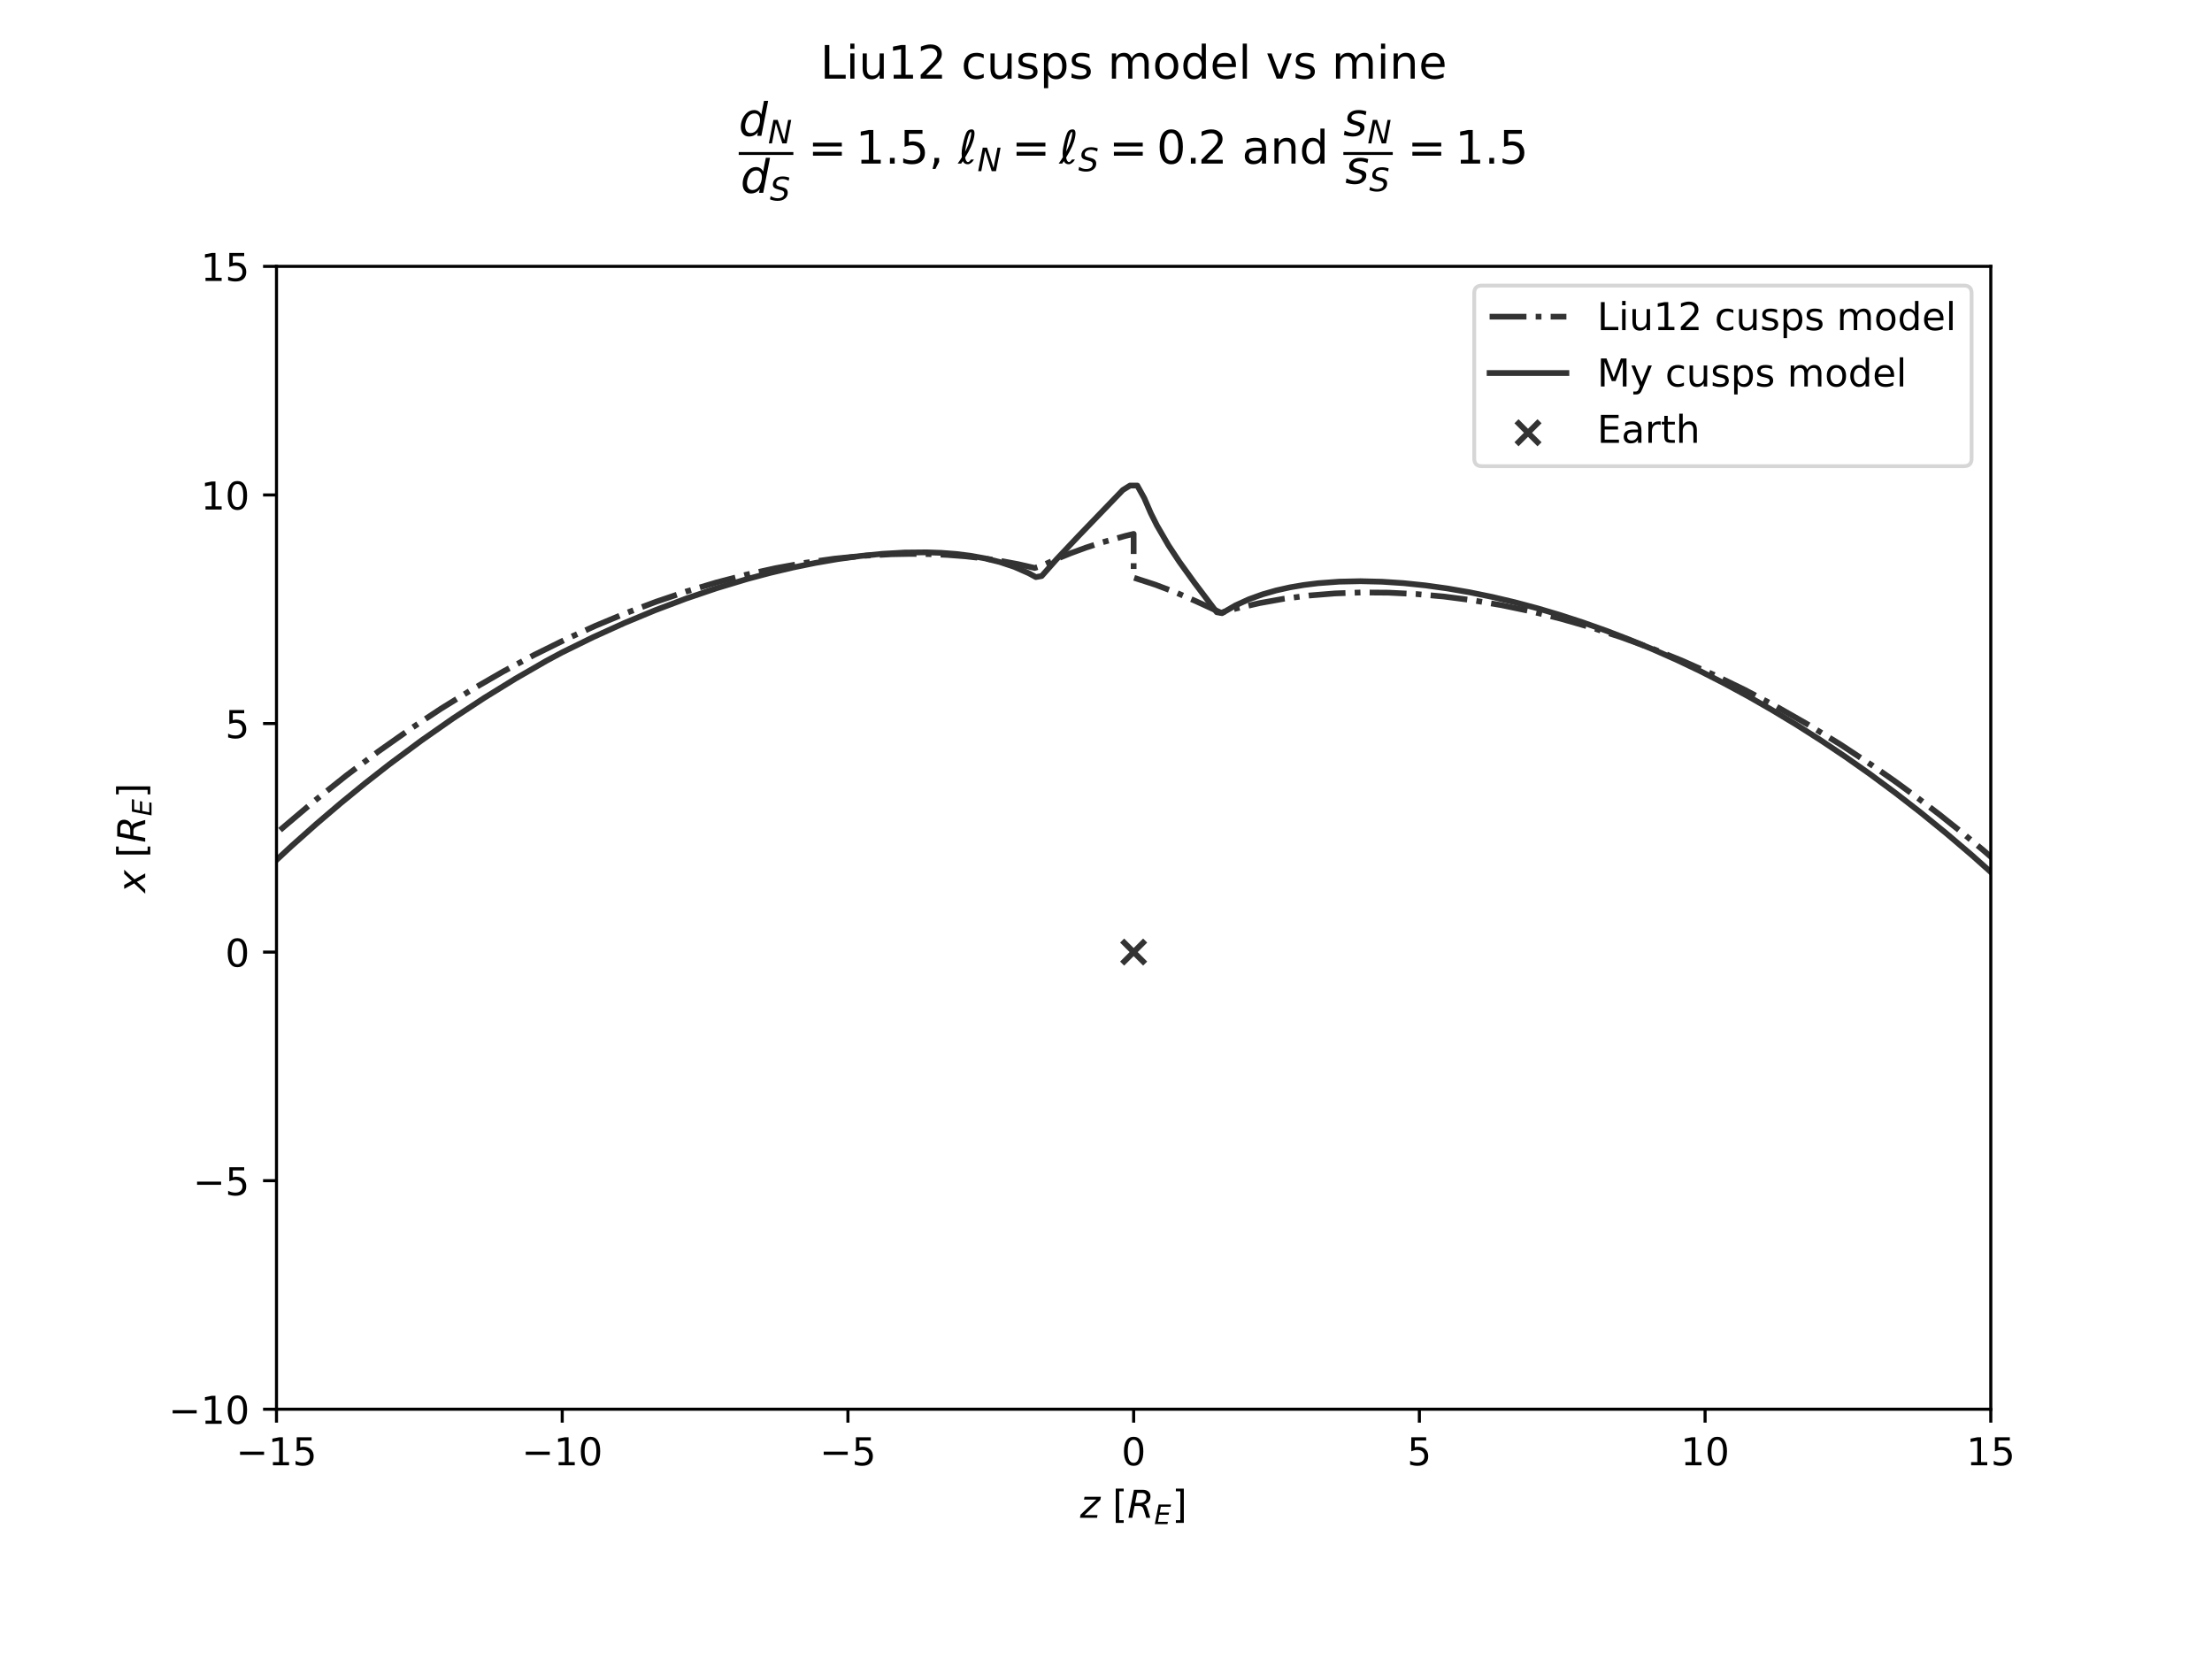
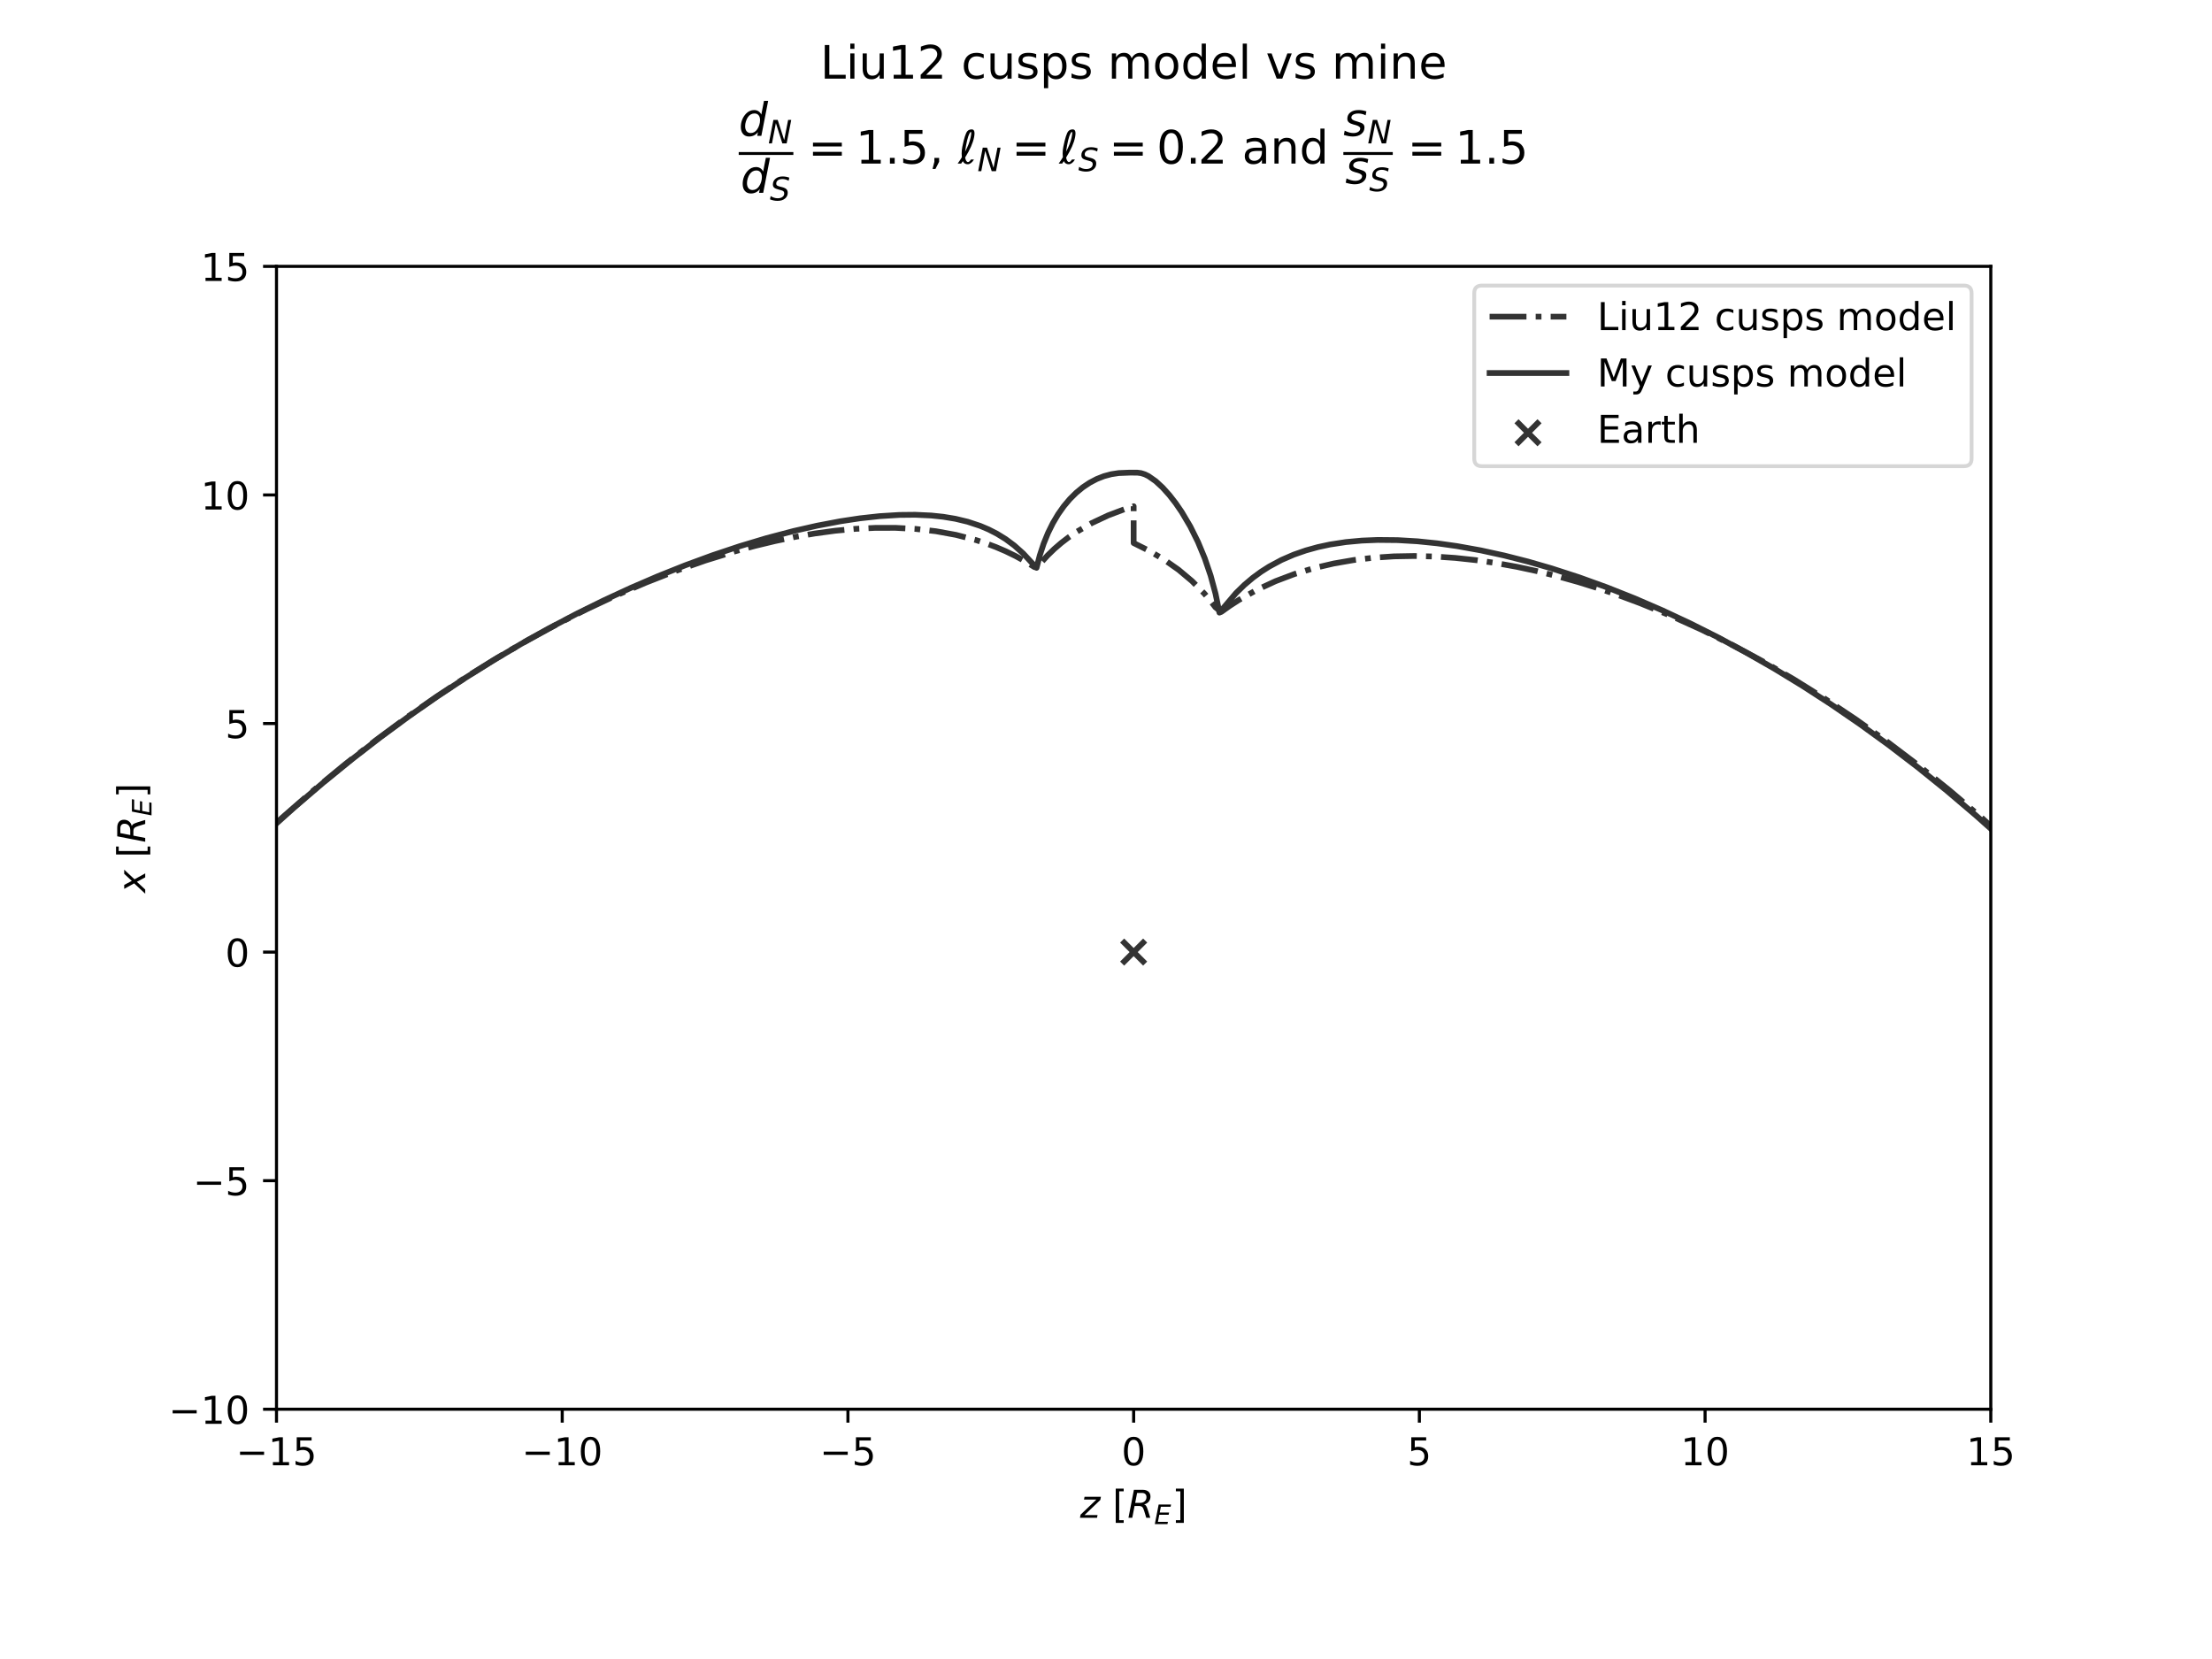
<svg xmlns="http://www.w3.org/2000/svg" xmlns:xlink="http://www.w3.org/1999/xlink" width="576pt" height="432pt" viewBox="0 0 576 432" version="1.1">
  <defs>
    <style type="text/css">*{stroke-linejoin: round; stroke-linecap: butt}</style>
  </defs>
  <g id="figure_1">
    <g id="patch_1">
      <path d="M 0 432  L 576 432  L 576 0  L 0 0  z " style="fill: #ffffff" />
    </g>
    <g id="axes_1">
      <g id="patch_2">
        <path d="M 72 366.96  L 518.4 366.96  L 518.4 69.36  L 72 69.36  z " style="fill: #ffffff" />
      </g>
      <g id="PathCollection_1">
        <defs>
-           <path id="m4d9cb3ae78" d="M -3 3  L 3 -3  M -3 -3  L 3 3  " style="stroke: #333333; stroke-width: 1.5" />
+           <path id="mcd18bd8345" d="M -3 3  L 3 -3  M -3 -3  L 3 3  " style="stroke: #333333; stroke-width: 1.5" />
        </defs>
-         <g clip-path="url(#p53c54ac45d)">
-           <use xlink:href="#m4d9cb3ae78" x="295.2" y="247.92" style="fill: #333333; stroke: #333333; stroke-width: 1.5" />
+         <g clip-path="url(#p408ed1ec26)">
+           <use xlink:href="#mcd18bd8345" x="295.2" y="247.92" style="fill: #333333; stroke: #333333; stroke-width: 1.5" />
        </g>
      </g>
      <g id="matplotlib.axis_1">
        <g id="xtick_1">
          <g id="line2d_1">
            <defs>
-               <path id="m71260685e1" d="M 0 0  L 0 3.5  " style="stroke: #000000; stroke-width: 0.8" />
-             </defs>
-             <g>
-               <use xlink:href="#m71260685e1" x="72" y="366.96" style="stroke: #000000; stroke-width: 0.8" />
+               <path id="m83e487de21" d="M 0 0  L 0 3.5  " style="stroke: #000000; stroke-width: 0.8" />
+             </defs>
+             <g>
+               <use xlink:href="#m83e487de21" x="72" y="366.96" style="stroke: #000000; stroke-width: 0.8" />
            </g>
          </g>
          <g id="text_1">
            <g transform="translate(61.44766 381.5584) scale(0.1 -0.1)">
              <defs>
                <path id="DejaVuSans-2212" d="M 678 2272  L 4684 2272  L 4684 1741  L 678 1741  L 678 2272  z " transform="scale(0.015625)" />
                <path id="DejaVuSans-31" d="M 794 531  L 1825 531  L 1825 4091  L 703 3866  L 703 4441  L 1819 4666  L 2450 4666  L 2450 531  L 3481 531  L 3481 0  L 794 0  L 794 531  z " transform="scale(0.015625)" />
                <path id="DejaVuSans-35" d="M 691 4666  L 3169 4666  L 3169 4134  L 1269 4134  L 1269 2991  Q 1406 3038 1543 3061  Q 1681 3084 1819 3084  Q 2600 3084 3056 2656  Q 3513 2228 3513 1497  Q 3513 744 3044 326  Q 2575 -91 1722 -91  Q 1428 -91 1123 -41  Q 819 9 494 109  L 494 744  Q 775 591 1075 516  Q 1375 441 1709 441  Q 2250 441 2565 725  Q 2881 1009 2881 1497  Q 2881 1984 2565 2268  Q 2250 2553 1709 2553  Q 1456 2553 1204 2497  Q 953 2441 691 2322  L 691 4666  z " transform="scale(0.015625)" />
              </defs>
              <use xlink:href="#DejaVuSans-2212" />
              <use xlink:href="#DejaVuSans-31" transform="translate(83.78906 0)" />
              <use xlink:href="#DejaVuSans-35" transform="translate(147.4121 0)" />
            </g>
          </g>
        </g>
        <g id="xtick_2">
          <g id="line2d_2">
            <g>
-               <use xlink:href="#m71260685e1" x="146.4" y="366.96" style="stroke: #000000; stroke-width: 0.8" />
+               <use xlink:href="#m83e487de21" x="146.4" y="366.96" style="stroke: #000000; stroke-width: 0.8" />
            </g>
          </g>
          <g id="text_2">
            <g transform="translate(135.8477 381.5584) scale(0.1 -0.1)">
              <defs>
                <path id="DejaVuSans-30" d="M 2034 4250  Q 1547 4250 1301 3770  Q 1056 3291 1056 2328  Q 1056 1369 1301 889  Q 1547 409 2034 409  Q 2525 409 2770 889  Q 3016 1369 3016 2328  Q 3016 3291 2770 3770  Q 2525 4250 2034 4250  z M 2034 4750  Q 2819 4750 3233 4129  Q 3647 3509 3647 2328  Q 3647 1150 3233 529  Q 2819 -91 2034 -91  Q 1250 -91 836 529  Q 422 1150 422 2328  Q 422 3509 836 4129  Q 1250 4750 2034 4750  z " transform="scale(0.015625)" />
              </defs>
              <use xlink:href="#DejaVuSans-2212" />
              <use xlink:href="#DejaVuSans-31" transform="translate(83.78906 0)" />
              <use xlink:href="#DejaVuSans-30" transform="translate(147.4121 0)" />
            </g>
          </g>
        </g>
        <g id="xtick_3">
          <g id="line2d_3">
            <g>
-               <use xlink:href="#m71260685e1" x="220.8" y="366.96" style="stroke: #000000; stroke-width: 0.8" />
+               <use xlink:href="#m83e487de21" x="220.8" y="366.96" style="stroke: #000000; stroke-width: 0.8" />
            </g>
          </g>
          <g id="text_3">
            <g transform="translate(213.4289 381.5584) scale(0.1 -0.1)">
              <use xlink:href="#DejaVuSans-2212" />
              <use xlink:href="#DejaVuSans-35" transform="translate(83.78906 0)" />
            </g>
          </g>
        </g>
        <g id="xtick_4">
          <g id="line2d_4">
            <g>
-               <use xlink:href="#m71260685e1" x="295.2" y="366.96" style="stroke: #000000; stroke-width: 0.8" />
+               <use xlink:href="#m83e487de21" x="295.2" y="366.96" style="stroke: #000000; stroke-width: 0.8" />
            </g>
          </g>
          <g id="text_4">
            <g transform="translate(292.0188 381.5584) scale(0.1 -0.1)">
              <use xlink:href="#DejaVuSans-30" />
            </g>
          </g>
        </g>
        <g id="xtick_5">
          <g id="line2d_5">
            <g>
-               <use xlink:href="#m71260685e1" x="369.6" y="366.96" style="stroke: #000000; stroke-width: 0.8" />
+               <use xlink:href="#m83e487de21" x="369.6" y="366.96" style="stroke: #000000; stroke-width: 0.8" />
            </g>
          </g>
          <g id="text_5">
            <g transform="translate(366.4187 381.5584) scale(0.1 -0.1)">
              <use xlink:href="#DejaVuSans-35" />
            </g>
          </g>
        </g>
        <g id="xtick_6">
          <g id="line2d_6">
            <g>
-               <use xlink:href="#m71260685e1" x="444" y="366.96" style="stroke: #000000; stroke-width: 0.8" />
+               <use xlink:href="#m83e487de21" x="444" y="366.96" style="stroke: #000000; stroke-width: 0.8" />
            </g>
          </g>
          <g id="text_6">
            <g transform="translate(437.6375 381.5584) scale(0.1 -0.1)">
              <use xlink:href="#DejaVuSans-31" />
              <use xlink:href="#DejaVuSans-30" transform="translate(63.62305 0)" />
            </g>
          </g>
        </g>
        <g id="xtick_7">
          <g id="line2d_7">
            <g>
-               <use xlink:href="#m71260685e1" x="518.4" y="366.96" style="stroke: #000000; stroke-width: 0.8" />
+               <use xlink:href="#m83e487de21" x="518.4" y="366.96" style="stroke: #000000; stroke-width: 0.8" />
            </g>
          </g>
          <g id="text_7">
            <g transform="translate(512.0375 381.5584) scale(0.1 -0.1)">
              <use xlink:href="#DejaVuSans-31" />
              <use xlink:href="#DejaVuSans-35" transform="translate(63.62305 0)" />
            </g>
          </g>
        </g>
        <g id="text_8">
          <g transform="translate(281.25 395.2366) scale(0.1 -0.1)">
            <defs>
              <path id="DejaVuSans-Oblique-7a" d="M 744 3500  L 3475 3500  L 3372 2975  L 738 459  L 2913 459  L 2822 0  L -19 0  L 84 525  L 2719 3041  L 653 3041  L 744 3500  z " transform="scale(0.015625)" />
              <path id="DejaVuSans-20" transform="scale(0.015625)" />
              <path id="DejaVuSans-5b" d="M 550 4863  L 1875 4863  L 1875 4416  L 1125 4416  L 1125 -397  L 1875 -397  L 1875 -844  L 550 -844  L 550 4863  z " transform="scale(0.015625)" />
              <path id="DejaVuSans-Oblique-52" d="M 1613 4147  L 1294 2491  L 2106 2491  Q 2584 2491 2879 2755  Q 3175 3019 3175 3444  Q 3175 3784 2976 3965  Q 2778 4147 2406 4147  L 1613 4147  z M 2772 2241  Q 2972 2194 3105 2009  Q 3238 1825 3413 1275  L 3809 0  L 3144 0  L 2778 1197  Q 2638 1659 2453 1815  Q 2269 1972 1888 1972  L 1191 1972  L 806 0  L 172 0  L 1081 4666  L 2503 4666  Q 3150 4666 3495 4373  Q 3841 4081 3841 3531  Q 3841 3044 3547 2687  Q 3253 2331 2772 2241  z " transform="scale(0.015625)" />
              <path id="DejaVuSans-Oblique-45" d="M 1081 4666  L 4031 4666  L 3928 4134  L 1606 4134  L 1338 2753  L 3566 2753  L 3463 2222  L 1234 2222  L 909 531  L 3284 531  L 3181 0  L 172 0  L 1081 4666  z " transform="scale(0.015625)" />
              <path id="DejaVuSans-5d" d="M 1947 4863  L 1947 -844  L 622 -844  L 622 -397  L 1369 -397  L 1369 4416  L 622 4416  L 622 4863  L 1947 4863  z " transform="scale(0.015625)" />
            </defs>
            <use xlink:href="#DejaVuSans-Oblique-7a" transform="translate(0 0.015625)" />
            <use xlink:href="#DejaVuSans-20" transform="translate(52.49023 0.015625)" />
            <use xlink:href="#DejaVuSans-5b" transform="translate(84.27734 0.015625)" />
            <use xlink:href="#DejaVuSans-Oblique-52" transform="translate(123.291 0.015625)" />
            <use xlink:href="#DejaVuSans-Oblique-45" transform="translate(192.7734 -16.39062) scale(0.7)" />
            <use xlink:href="#DejaVuSans-5d" transform="translate(239.7363 0.015625)" />
          </g>
        </g>
      </g>
      <g id="matplotlib.axis_2">
        <g id="ytick_1">
          <g id="line2d_8">
            <defs>
-               <path id="m7af3e5f56b" d="M 0 0  L -3.5 0  " style="stroke: #000000; stroke-width: 0.8" />
-             </defs>
-             <g>
-               <use xlink:href="#m7af3e5f56b" x="72" y="366.96" style="stroke: #000000; stroke-width: 0.8" />
+               <path id="m11d82dad75" d="M 0 0  L -3.5 0  " style="stroke: #000000; stroke-width: 0.8" />
+             </defs>
+             <g>
+               <use xlink:href="#m11d82dad75" x="72" y="366.96" style="stroke: #000000; stroke-width: 0.8" />
            </g>
          </g>
          <g id="text_9">
            <g transform="translate(43.89531 370.7592) scale(0.1 -0.1)">
              <use xlink:href="#DejaVuSans-2212" />
              <use xlink:href="#DejaVuSans-31" transform="translate(83.78906 0)" />
              <use xlink:href="#DejaVuSans-30" transform="translate(147.4121 0)" />
            </g>
          </g>
        </g>
        <g id="ytick_2">
          <g id="line2d_9">
            <g>
-               <use xlink:href="#m7af3e5f56b" x="72" y="307.44" style="stroke: #000000; stroke-width: 0.8" />
+               <use xlink:href="#m11d82dad75" x="72" y="307.44" style="stroke: #000000; stroke-width: 0.8" />
            </g>
          </g>
          <g id="text_10">
            <g transform="translate(50.25781 311.2392) scale(0.1 -0.1)">
              <use xlink:href="#DejaVuSans-2212" />
              <use xlink:href="#DejaVuSans-35" transform="translate(83.78906 0)" />
            </g>
          </g>
        </g>
        <g id="ytick_3">
          <g id="line2d_10">
            <g>
-               <use xlink:href="#m7af3e5f56b" x="72" y="247.92" style="stroke: #000000; stroke-width: 0.8" />
+               <use xlink:href="#m11d82dad75" x="72" y="247.92" style="stroke: #000000; stroke-width: 0.8" />
            </g>
          </g>
          <g id="text_11">
            <g transform="translate(58.6375 251.7192) scale(0.1 -0.1)">
              <use xlink:href="#DejaVuSans-30" />
            </g>
          </g>
        </g>
        <g id="ytick_4">
          <g id="line2d_11">
            <g>
-               <use xlink:href="#m7af3e5f56b" x="72" y="188.4" style="stroke: #000000; stroke-width: 0.8" />
+               <use xlink:href="#m11d82dad75" x="72" y="188.4" style="stroke: #000000; stroke-width: 0.8" />
            </g>
          </g>
          <g id="text_12">
            <g transform="translate(58.6375 192.1992) scale(0.1 -0.1)">
              <use xlink:href="#DejaVuSans-35" />
            </g>
          </g>
        </g>
        <g id="ytick_5">
          <g id="line2d_12">
            <g>
-               <use xlink:href="#m7af3e5f56b" x="72" y="128.88" style="stroke: #000000; stroke-width: 0.8" />
+               <use xlink:href="#m11d82dad75" x="72" y="128.88" style="stroke: #000000; stroke-width: 0.8" />
            </g>
          </g>
          <g id="text_13">
            <g transform="translate(52.275 132.6792) scale(0.1 -0.1)">
              <use xlink:href="#DejaVuSans-31" />
              <use xlink:href="#DejaVuSans-30" transform="translate(63.62305 0)" />
            </g>
          </g>
        </g>
        <g id="ytick_6">
          <g id="line2d_13">
            <g>
-               <use xlink:href="#m7af3e5f56b" x="72" y="69.36" style="stroke: #000000; stroke-width: 0.8" />
+               <use xlink:href="#m11d82dad75" x="72" y="69.36" style="stroke: #000000; stroke-width: 0.8" />
            </g>
          </g>
          <g id="text_14">
            <g transform="translate(52.275 73.15922) scale(0.1 -0.1)">
              <use xlink:href="#DejaVuSans-31" />
              <use xlink:href="#DejaVuSans-35" transform="translate(63.62305 0)" />
            </g>
          </g>
        </g>
        <g id="text_15">
          <g transform="translate(37.81562 232.46) rotate(-90) scale(0.1 -0.1)">
            <defs>
              <path id="DejaVuSans-Oblique-78" d="M 3841 3500  L 2234 1784  L 3219 0  L 2559 0  L 1819 1388  L 531 0  L -166 0  L 1556 1844  L 641 3500  L 1300 3500  L 1972 2234  L 3144 3500  L 3841 3500  z " transform="scale(0.015625)" />
            </defs>
            <use xlink:href="#DejaVuSans-Oblique-78" transform="translate(0 0.015625)" />
            <use xlink:href="#DejaVuSans-20" transform="translate(59.17969 0.015625)" />
            <use xlink:href="#DejaVuSans-5b" transform="translate(90.9668 0.015625)" />
            <use xlink:href="#DejaVuSans-Oblique-52" transform="translate(129.9805 0.015625)" />
            <use xlink:href="#DejaVuSans-Oblique-45" transform="translate(199.4629 -16.39062) scale(0.7)" />
            <use xlink:href="#DejaVuSans-5d" transform="translate(246.4258 0.015625)" />
          </g>
        </g>
      </g>
      <g id="line2d_14">
-         <path d="M -1 299.012  L 2.453 294.245  L 8.713 285.854  L 14.896 277.868  L 21.006 270.264  L 27.049 263.015  L 33.029 256.103  L 38.951 249.506  L 44.819 243.207  L 50.637 237.191  L 56.409 231.443  L 64.986 223.294  L 73.476 215.677  L 81.887 208.557  L 90.228 201.904  L 98.506 195.691  L 106.727 189.896  L 114.896 184.497  L 123.017 179.479  L 131.095 174.826  L 139.132 170.525  L 147.13 166.567  L 155.091 162.943  L 163.014 159.646  L 170.898 156.672  L 178.743 154.016  L 186.545 151.677  L 194.299 149.653  L 202.001 147.945  L 209.644 146.554  L 217.22 145.484  L 224.717 144.737  L 232.125 144.319  L 237.008 144.226  L 241.839 144.282  L 246.615 144.491  L 251.329 144.855  L 255.976 145.374  L 260.549 146.053  L 265.04 146.893  L 269.441 147.896  L 271.329 147.295  L 275.046 145.597  L 278.878 144.028  L 282.817 142.587  L 286.855 141.274  L 293.083 139.542  L 295.2 139.027  L 295.2 150.421  L 300.812 152.242  L 306.209 154.28  L 311.375 156.531  L 317.956 159.555  L 321.909 158.453  L 328.03 157.037  L 334.365 155.909  L 340.898 155.07  L 347.612 154.526  L 354.493 154.277  L 361.527 154.328  L 368.701 154.68  L 376.004 155.337  L 383.426 156.302  L 390.957 157.579  L 398.588 159.171  L 406.313 161.083  L 414.124 163.32  L 422.017 165.888  L 429.987 168.794  L 438.03 172.047  L 446.143 175.654  L 454.325 179.628  L 462.575 183.98  L 470.892 188.724  L 479.278 193.876  L 487.734 199.455  L 493.412 203.422  L 499.124 207.594  L 504.871 211.98  L 510.654 216.588  L 516.476 221.428  L 522.337 226.508  L 528.242 231.84  L 534.191 237.436  L 540.187 243.309  L 546.235 249.474  L 552.336 255.945  L 558.495 262.742  L 564.716 269.882  L 571.003 277.388  L 577 284.829  L 577 284.829  " clip-path="url(#p53c54ac45d)" style="fill: none; stroke-dasharray: 9.6,2.4,1.5,2.4; stroke-dashoffset: 0; stroke: #333333; stroke-width: 1.5" />
+         <path d="M -1 297.512  L 4.288 290.187  L 10.418 281.979  L 16.469 274.16  L 22.446 266.706  L 28.353 259.592  L 34.194 252.8  L 39.975 246.308  L 48.541 237.099  L 56.991 228.478  L 65.337 220.399  L 73.588 212.822  L 81.754 205.711  L 89.843 199.035  L 97.864 192.767  L 105.825 186.883  L 113.732 181.362  L 121.594 176.185  L 129.416 171.338  L 137.206 166.809  L 144.971 162.586  L 152.717 158.664  L 160.452 155.039  L 168.182 151.71  L 175.914 148.68  L 183.656 145.959  L 191.414 143.559  L 196.597 142.147  L 201.791 140.896  L 206.998 139.813  L 212.217 138.912  L 217.449 138.207  L 222.693 137.715  L 227.946 137.455  L 233.206 137.451  L 238.467 137.733  L 243.721 138.331  L 248.959 139.286  L 254.166 140.641  L 256.752 141.485  L 259.323 142.449  L 261.876 143.542  L 264.407 144.771  L 266.911 146.146  L 269.385 147.676  L 271.131 146.458  L 272.784 144.638  L 274.524 142.949  L 276.343 141.382  L 278.234 139.933  L 280.189 138.593  L 284.267 136.219  L 288.531 134.217  L 292.946 132.547  L 295.2 131.827  L 295.2 141.404  L 299.283 143.446  L 303.193 145.764  L 306.903 148.374  L 310.381 151.293  L 313.593 154.542  L 315.086 156.295  L 316.498 158.139  L 318.013 159.334  L 320.268 157.734  L 322.568 156.245  L 327.287 153.591  L 332.142 151.34  L 337.109 149.464  L 342.166 147.937  L 347.298 146.736  L 352.488 145.838  L 357.724 145.224  L 362.995 144.877  L 368.293 144.78  L 373.611 144.919  L 378.941 145.281  L 384.281 145.854  L 389.626 146.628  L 394.973 147.594  L 400.321 148.744  L 405.667 150.072  L 411.011 151.571  L 416.353 153.236  L 421.692 155.064  L 427.029 157.051  L 435.032 160.325  L 443.036 163.946  L 451.044 167.913  L 459.061 172.227  L 467.094 176.893  L 475.15 181.918  L 483.234 187.315  L 491.356 193.097  L 499.522 199.282  L 507.741 205.89  L 516.023 212.947  L 524.378 220.482  L 532.815 228.527  L 538.491 234.193  L 544.212 240.117  L 549.982 246.311  L 555.806 252.792  L 561.686 259.577  L 567.628 266.683  L 573.637 274.133  L 577 278.424  L 577 278.424  " clip-path="url(#p408ed1ec26)" style="fill: none; stroke-dasharray: 9.6,2.4,1.5,2.4; stroke-dashoffset: 0; stroke: #333333; stroke-width: 1.5" />
      </g>
      <g id="line2d_15">
-         <path d="M -1 309.595  L 6.429 299.1  L 13.875 289.02  L 21.187 279.534  L 28.373 270.596  L 35.444 262.163  L 42.409 254.199  L 49.274 246.669  L 56.047 239.543  L 62.735 232.795  L 69.344 226.399  L 75.879 220.334  L 82.348 214.581  L 88.753 209.12  L 95.101 203.938  L 101.395 199.017  L 109.71 192.843  L 117.947 187.086  L 126.113 181.721  L 134.217 176.728  L 142.265 172.089  L 146.307 169.918  L 154.483 165.903  L 162.603 162.226  L 170.671 158.879  L 178.691 155.856  L 186.664 153.151  L 194.592 150.766  L 200.511 149.189  L 206.407 147.796  L 212.28 146.593  L 218.13 145.587  L 223.958 144.788  L 229.764 144.213  L 235.547 143.882  L 241.308 143.825  L 245.135 143.959  L 248.951 144.251  L 252.756 144.724  L 256.55 145.408  L 260.332 146.346  L 264.102 147.599  L 267.86 149.254  L 269.734 150.272  L 271.252 150.004  L 275.117 145.645  L 280.802 139.622  L 292.387 127.596  L 294.254 126.438  L 296.146 126.438  L 297.963 129.71  L 299.654 133.612  L 301.263 136.826  L 304.289 142.032  L 307.111 146.295  L 311.029 151.728  L 316.844 159.423  L 318.215 159.668  L 321.691 157.657  L 325.201 156.054  L 328.742 154.77  L 332.313 153.747  L 335.91 152.942  L 339.534 152.325  L 343.181 151.872  L 348.696 151.464  L 354.26 151.343  L 359.871 151.48  L 365.526 151.851  L 371.225 152.442  L 376.965 153.242  L 382.746 154.241  L 388.568 155.435  L 394.429 156.819  L 400.33 158.392  L 406.271 160.153  L 412.251 162.103  L 418.271 164.241  L 424.332 166.572  L 430.435 169.098  L 436.579 171.823  L 442.747 174.761  L 448.931 177.919  L 455.158 181.29  L 461.43 184.882  L 467.748 188.701  L 474.114 192.757  L 480.531 197.059  L 487.001 201.618  L 493.528 206.447  L 500.114 211.559  L 506.764 216.968  L 513.481 222.691  L 520.269 228.747  L 527.132 235.155  L 534.077 241.938  L 541.108 249.121  L 548.232 256.732  L 555.455 264.801  L 562.785 273.363  L 570.229 282.456  L 577 291.091  L 577 291.091  " clip-path="url(#p53c54ac45d)" style="fill: none; stroke: #333333; stroke-width: 1.5; stroke-linecap: square" />
+         <path d="M -1 297.588  L 5.397 288.767  L 12.711 279.075  L 19.913 269.928  L 27.013 261.283  L 34.017 253.104  L 40.935 245.359  L 47.771 238.017  L 54.533 231.052  L 61.226 224.441  L 68.953 217.146  L 76.601 210.272  L 84.177 203.792  L 91.686 197.681  L 99.134 191.918  L 106.527 186.482  L 113.871 181.357  L 121.169 176.528  L 128.426 171.98  L 135.646 167.702  L 142.833 163.683  L 149.991 159.913  L 157.125 156.387  L 164.236 153.097  L 171.33 150.04  L 178.41 147.213  L 185.481 144.616  L 192.547 142.254  L 199.612 140.134  L 206.684 138.269  L 212.755 136.89  L 218.842 135.736  L 223.931 134.968  L 229.041 134.406  L 234.178 134.088  L 238.313 134.046  L 242.477 134.237  L 245.624 134.567  L 248.796 135.094  L 251.998 135.864  L 255.236 136.937  L 257.42 137.862  L 259.627 138.993  L 261.862 140.372  L 264.13 142.057  L 266.437 144.119  L 268.792 146.658  L 269.917 147.858  L 270.765 144.596  L 271.762 141.573  L 272.898 138.787  L 274.159 136.234  L 275.535 133.912  L 277.015 131.818  L 278.586 129.951  L 280.24 128.309  L 281.965 126.891  L 283.752 125.699  L 285.59 124.732  L 287.469 123.992  L 289.38 123.48  L 291.312 123.186  L 294.227 123.07  L 296.173 123.08  L 297.143 123.207  L 298.108 123.512  L 299.063 123.98  L 300.935 125.289  L 302.745 126.961  L 304.485 128.895  L 306.148 131.034  L 307.729 133.342  L 309.936 137.074  L 311.933 141.089  L 313.705 145.358  L 315.239 149.862  L 316.52 154.588  L 317.535 159.526  L 321.874 154.418  L 324.052 152.295  L 326.215 150.468  L 328.366 148.891  L 330.505 147.526  L 333.696 145.814  L 336.87 144.437  L 340.028 143.335  L 343.174 142.464  L 346.31 141.79  L 350.476 141.152  L 354.629 140.767  L 358.772 140.598  L 363.938 140.648  L 369.093 140.951  L 374.239 141.476  L 379.38 142.2  L 385.544 143.308  L 391.705 144.654  L 397.866 146.224  L 404.029 148.006  L 411.224 150.341  L 418.43 152.944  L 425.648 155.811  L 432.882 158.94  L 440.136 162.333  L 447.413 165.992  L 454.717 169.923  L 462.051 174.133  L 469.419 178.631  L 476.827 183.429  L 484.277 188.537  L 491.776 193.973  L 499.327 199.751  L 506.938 205.891  L 514.613 212.416  L 521.248 218.332  L 527.94 224.565  L 534.693 231.135  L 541.514 238.062  L 548.407 245.369  L 555.379 253.084  L 562.436 261.235  L 569.586 269.855  L 577 279.192  L 577 279.192  " clip-path="url(#p408ed1ec26)" style="fill: none; stroke: #333333; stroke-width: 1.5; stroke-linecap: square" />
      </g>
      <g id="patch_3">
        <path d="M 72 366.96  L 72 69.36  " style="fill: none; stroke: #000000; stroke-width: 0.8; stroke-linejoin: miter; stroke-linecap: square" />
      </g>
      <g id="patch_4">
        <path d="M 518.4 366.96  L 518.4 69.36  " style="fill: none; stroke: #000000; stroke-width: 0.8; stroke-linejoin: miter; stroke-linecap: square" />
      </g>
      <g id="patch_5">
        <path d="M 72 366.96  L 518.4 366.96  " style="fill: none; stroke: #000000; stroke-width: 0.8; stroke-linejoin: miter; stroke-linecap: square" />
      </g>
      <g id="patch_6">
        <path d="M 72 69.36  L 518.4 69.36  " style="fill: none; stroke: #000000; stroke-width: 0.8; stroke-linejoin: miter; stroke-linecap: square" />
      </g>
      <g id="text_16">
        <g transform="translate(213.5972 20.47462) scale(0.12 -0.12)">
          <defs>
            <path id="DejaVuSans-4c" d="M 628 4666  L 1259 4666  L 1259 531  L 3531 531  L 3531 0  L 628 0  L 628 4666  z " transform="scale(0.015625)" />
            <path id="DejaVuSans-69" d="M 603 3500  L 1178 3500  L 1178 0  L 603 0  L 603 3500  z M 603 4863  L 1178 4863  L 1178 4134  L 603 4134  L 603 4863  z " transform="scale(0.015625)" />
            <path id="DejaVuSans-75" d="M 544 1381  L 544 3500  L 1119 3500  L 1119 1403  Q 1119 906 1312 657  Q 1506 409 1894 409  Q 2359 409 2629 706  Q 2900 1003 2900 1516  L 2900 3500  L 3475 3500  L 3475 0  L 2900 0  L 2900 538  Q 2691 219 2414 64  Q 2138 -91 1772 -91  Q 1169 -91 856 284  Q 544 659 544 1381  z M 1991 3584  L 1991 3584  z " transform="scale(0.015625)" />
            <path id="DejaVuSans-32" d="M 1228 531  L 3431 531  L 3431 0  L 469 0  L 469 531  Q 828 903 1448 1529  Q 2069 2156 2228 2338  Q 2531 2678 2651 2914  Q 2772 3150 2772 3378  Q 2772 3750 2511 3984  Q 2250 4219 1831 4219  Q 1534 4219 1204 4116  Q 875 4013 500 3803  L 500 4441  Q 881 4594 1212 4672  Q 1544 4750 1819 4750  Q 2544 4750 2975 4387  Q 3406 4025 3406 3419  Q 3406 3131 3298 2873  Q 3191 2616 2906 2266  Q 2828 2175 2409 1742  Q 1991 1309 1228 531  z " transform="scale(0.015625)" />
            <path id="DejaVuSans-63" d="M 3122 3366  L 3122 2828  Q 2878 2963 2633 3030  Q 2388 3097 2138 3097  Q 1578 3097 1268 2742  Q 959 2388 959 1747  Q 959 1106 1268 751  Q 1578 397 2138 397  Q 2388 397 2633 464  Q 2878 531 3122 666  L 3122 134  Q 2881 22 2623 -34  Q 2366 -91 2075 -91  Q 1284 -91 818 406  Q 353 903 353 1747  Q 353 2603 823 3093  Q 1294 3584 2113 3584  Q 2378 3584 2631 3529  Q 2884 3475 3122 3366  z " transform="scale(0.015625)" />
            <path id="DejaVuSans-73" d="M 2834 3397  L 2834 2853  Q 2591 2978 2328 3040  Q 2066 3103 1784 3103  Q 1356 3103 1142 2972  Q 928 2841 928 2578  Q 928 2378 1081 2264  Q 1234 2150 1697 2047  L 1894 2003  Q 2506 1872 2764 1633  Q 3022 1394 3022 966  Q 3022 478 2636 193  Q 2250 -91 1575 -91  Q 1294 -91 989 -36  Q 684 19 347 128  L 347 722  Q 666 556 975 473  Q 1284 391 1588 391  Q 1994 391 2212 530  Q 2431 669 2431 922  Q 2431 1156 2273 1281  Q 2116 1406 1581 1522  L 1381 1569  Q 847 1681 609 1914  Q 372 2147 372 2553  Q 372 3047 722 3315  Q 1072 3584 1716 3584  Q 2034 3584 2315 3537  Q 2597 3491 2834 3397  z " transform="scale(0.015625)" />
            <path id="DejaVuSans-70" d="M 1159 525  L 1159 -1331  L 581 -1331  L 581 3500  L 1159 3500  L 1159 2969  Q 1341 3281 1617 3432  Q 1894 3584 2278 3584  Q 2916 3584 3314 3078  Q 3713 2572 3713 1747  Q 3713 922 3314 415  Q 2916 -91 2278 -91  Q 1894 -91 1617 61  Q 1341 213 1159 525  z M 3116 1747  Q 3116 2381 2855 2742  Q 2594 3103 2138 3103  Q 1681 3103 1420 2742  Q 1159 2381 1159 1747  Q 1159 1113 1420 752  Q 1681 391 2138 391  Q 2594 391 2855 752  Q 3116 1113 3116 1747  z " transform="scale(0.015625)" />
            <path id="DejaVuSans-6d" d="M 3328 2828  Q 3544 3216 3844 3400  Q 4144 3584 4550 3584  Q 5097 3584 5394 3201  Q 5691 2819 5691 2113  L 5691 0  L 5113 0  L 5113 2094  Q 5113 2597 4934 2840  Q 4756 3084 4391 3084  Q 3944 3084 3684 2787  Q 3425 2491 3425 1978  L 3425 0  L 2847 0  L 2847 2094  Q 2847 2600 2669 2842  Q 2491 3084 2119 3084  Q 1678 3084 1418 2786  Q 1159 2488 1159 1978  L 1159 0  L 581 0  L 581 3500  L 1159 3500  L 1159 2956  Q 1356 3278 1631 3431  Q 1906 3584 2284 3584  Q 2666 3584 2933 3390  Q 3200 3197 3328 2828  z " transform="scale(0.015625)" />
            <path id="DejaVuSans-6f" d="M 1959 3097  Q 1497 3097 1228 2736  Q 959 2375 959 1747  Q 959 1119 1226 758  Q 1494 397 1959 397  Q 2419 397 2687 759  Q 2956 1122 2956 1747  Q 2956 2369 2687 2733  Q 2419 3097 1959 3097  z M 1959 3584  Q 2709 3584 3137 3096  Q 3566 2609 3566 1747  Q 3566 888 3137 398  Q 2709 -91 1959 -91  Q 1206 -91 779 398  Q 353 888 353 1747  Q 353 2609 779 3096  Q 1206 3584 1959 3584  z " transform="scale(0.015625)" />
            <path id="DejaVuSans-64" d="M 2906 2969  L 2906 4863  L 3481 4863  L 3481 0  L 2906 0  L 2906 525  Q 2725 213 2448 61  Q 2172 -91 1784 -91  Q 1150 -91 751 415  Q 353 922 353 1747  Q 353 2572 751 3078  Q 1150 3584 1784 3584  Q 2172 3584 2448 3432  Q 2725 3281 2906 2969  z M 947 1747  Q 947 1113 1208 752  Q 1469 391 1925 391  Q 2381 391 2643 752  Q 2906 1113 2906 1747  Q 2906 2381 2643 2742  Q 2381 3103 1925 3103  Q 1469 3103 1208 2742  Q 947 2381 947 1747  z " transform="scale(0.015625)" />
            <path id="DejaVuSans-65" d="M 3597 1894  L 3597 1613  L 953 1613  Q 991 1019 1311 708  Q 1631 397 2203 397  Q 2534 397 2845 478  Q 3156 559 3463 722  L 3463 178  Q 3153 47 2828 -22  Q 2503 -91 2169 -91  Q 1331 -91 842 396  Q 353 884 353 1716  Q 353 2575 817 3079  Q 1281 3584 2069 3584  Q 2775 3584 3186 3129  Q 3597 2675 3597 1894  z M 3022 2063  Q 3016 2534 2758 2815  Q 2500 3097 2075 3097  Q 1594 3097 1305 2825  Q 1016 2553 972 2059  L 3022 2063  z " transform="scale(0.015625)" />
            <path id="DejaVuSans-6c" d="M 603 4863  L 1178 4863  L 1178 0  L 603 0  L 603 4863  z " transform="scale(0.015625)" />
            <path id="DejaVuSans-76" d="M 191 3500  L 800 3500  L 1894 563  L 2988 3500  L 3597 3500  L 2284 0  L 1503 0  L 191 3500  z " transform="scale(0.015625)" />
            <path id="DejaVuSans-6e" d="M 3513 2113  L 3513 0  L 2938 0  L 2938 2094  Q 2938 2591 2744 2837  Q 2550 3084 2163 3084  Q 1697 3084 1428 2787  Q 1159 2491 1159 1978  L 1159 0  L 581 0  L 581 3500  L 1159 3500  L 1159 2956  Q 1366 3272 1645 3428  Q 1925 3584 2291 3584  Q 2894 3584 3203 3211  Q 3513 2838 3513 2113  z " transform="scale(0.015625)" />
          </defs>
          <use xlink:href="#DejaVuSans-4c" />
          <use xlink:href="#DejaVuSans-69" transform="translate(55.71289 0)" />
          <use xlink:href="#DejaVuSans-75" transform="translate(83.49609 0)" />
          <use xlink:href="#DejaVuSans-31" transform="translate(146.875 0)" />
          <use xlink:href="#DejaVuSans-32" transform="translate(210.498 0)" />
          <use xlink:href="#DejaVuSans-20" transform="translate(274.1211 0)" />
          <use xlink:href="#DejaVuSans-63" transform="translate(305.9082 0)" />
          <use xlink:href="#DejaVuSans-75" transform="translate(360.8887 0)" />
          <use xlink:href="#DejaVuSans-73" transform="translate(424.2676 0)" />
          <use xlink:href="#DejaVuSans-70" transform="translate(476.3672 0)" />
          <use xlink:href="#DejaVuSans-73" transform="translate(539.8438 0)" />
          <use xlink:href="#DejaVuSans-20" transform="translate(591.9434 0)" />
          <use xlink:href="#DejaVuSans-6d" transform="translate(623.7305 0)" />
          <use xlink:href="#DejaVuSans-6f" transform="translate(721.1426 0)" />
          <use xlink:href="#DejaVuSans-64" transform="translate(782.3242 0)" />
          <use xlink:href="#DejaVuSans-65" transform="translate(845.8008 0)" />
          <use xlink:href="#DejaVuSans-6c" transform="translate(907.3242 0)" />
          <use xlink:href="#DejaVuSans-20" transform="translate(935.1074 0)" />
          <use xlink:href="#DejaVuSans-76" transform="translate(966.8945 0)" />
          <use xlink:href="#DejaVuSans-73" transform="translate(1026.074 0)" />
          <use xlink:href="#DejaVuSans-20" transform="translate(1078.174 0)" />
          <use xlink:href="#DejaVuSans-6d" transform="translate(1109.961 0)" />
          <use xlink:href="#DejaVuSans-69" transform="translate(1207.373 0)" />
          <use xlink:href="#DejaVuSans-6e" transform="translate(1235.156 0)" />
          <use xlink:href="#DejaVuSans-65" transform="translate(1298.535 0)" />
        </g>
        <g transform="translate(192.36 42.69825) scale(0.12 -0.12)">
          <defs>
            <path id="DejaVuSans-Oblique-64" d="M 2675 525  Q 2444 222 2128 65  Q 1813 -91 1428 -91  Q 903 -91 598 267  Q 294 625 294 1247  Q 294 1766 478 2236  Q 663 2706 1013 3078  Q 1244 3325 1534 3454  Q 1825 3584 2144 3584  Q 2481 3584 2739 3421  Q 2997 3259 3138 2956  L 3513 4863  L 4091 4863  L 3144 0  L 2566 0  L 2675 525  z M 891 1350  Q 891 897 1095 644  Q 1300 391 1663 391  Q 1931 391 2161 520  Q 2391 650 2566 903  Q 2750 1166 2856 1509  Q 2963 1853 2963 2188  Q 2963 2622 2758 2865  Q 2553 3109 2194 3109  Q 1922 3109 1687 2981  Q 1453 2853 1288 2613  Q 1106 2353 998 2009  Q 891 1666 891 1350  z " transform="scale(0.015625)" />
            <path id="DejaVuSans-Oblique-4e" d="M 1081 4666  L 1931 4666  L 3219 666  L 4000 4666  L 4616 4666  L 3706 0  L 2853 0  L 1569 4025  L 788 0  L 172 0  L 1081 4666  z " transform="scale(0.015625)" />
            <path id="DejaVuSans-Oblique-53" d="M 3859 4513  L 3738 3897  Q 3422 4066 3111 4152  Q 2800 4238 2509 4238  Q 1944 4238 1609 3991  Q 1275 3744 1275 3334  Q 1275 3109 1398 2989  Q 1522 2869 2034 2731  L 2413 2638  Q 3053 2472 3303 2217  Q 3553 1963 3553 1503  Q 3553 797 2998 353  Q 2444 -91 1538 -91  Q 1166 -91 791 -17  Q 416 56 38 206  L 166 856  Q 513 641 861 531  Q 1209 422 1556 422  Q 2147 422 2503 684  Q 2859 947 2859 1369  Q 2859 1650 2717 1795  Q 2575 1941 2106 2059  L 1728 2156  Q 1081 2325 845 2545  Q 609 2766 609 3163  Q 609 3859 1145 4304  Q 1681 4750 2541 4750  Q 2875 4750 3203 4690  Q 3531 4631 3859 4513  z " transform="scale(0.015625)" />
            <path id="DejaVuSans-3d" d="M 678 2906  L 4684 2906  L 4684 2381  L 678 2381  L 678 2906  z M 678 1631  L 4684 1631  L 4684 1100  L 678 1100  L 678 1631  z " transform="scale(0.015625)" />
            <path id="DejaVuSans-2e" d="M 684 794  L 1344 794  L 1344 0  L 684 0  L 684 794  z " transform="scale(0.015625)" />
            <path id="DejaVuSans-2c" d="M 750 794  L 1409 794  L 1409 256  L 897 -744  L 494 -744  L 750 256  L 750 794  z " transform="scale(0.015625)" />
            <path id="DejaVuSans-Oblique-2113" d="M 950 838  Q 1078 213 1350 213  Q 1531 213 1766 572  L 2181 572  Q 1994 253 1775 88  Q 1538 -91 1319 -91  Q 831 -91 634 344  L 400 0  L -88 0  Q 250 459 500 888  Q 469 1131 469 1397  Q 469 1872 566 2347  Q 931 4131 1256 4497  Q 1481 4750 1866 4750  Q 2256 4750 2256 4209  Q 2253 3966 2197 3675  Q 1972 2484 950 838  z M 947 1656  Q 1531 2744 1709 3613  Q 1803 4072 1803 4191  Q 1803 4406 1725 4406  Q 1384 4134 1081 2516  Q 997 2063 947 1656  z " transform="scale(0.015625)" />
            <path id="DejaVuSans-61" d="M 2194 1759  Q 1497 1759 1228 1600  Q 959 1441 959 1056  Q 959 750 1161 570  Q 1363 391 1709 391  Q 2188 391 2477 730  Q 2766 1069 2766 1631  L 2766 1759  L 2194 1759  z M 3341 1997  L 3341 0  L 2766 0  L 2766 531  Q 2569 213 2275 61  Q 1981 -91 1556 -91  Q 1019 -91 701 211  Q 384 513 384 1019  Q 384 1609 779 1909  Q 1175 2209 1959 2209  L 2766 2209  L 2766 2266  Q 2766 2663 2505 2880  Q 2244 3097 1772 3097  Q 1472 3097 1187 3025  Q 903 2953 641 2809  L 641 3341  Q 956 3463 1253 3523  Q 1550 3584 1831 3584  Q 2591 3584 2966 3190  Q 3341 2797 3341 1997  z " transform="scale(0.015625)" />
            <path id="DejaVuSans-Oblique-73" d="M 3200 3397  L 3091 2853  Q 2863 2978 2609 3040  Q 2356 3103 2088 3103  Q 1634 3103 1373 2948  Q 1113 2794 1113 2528  Q 1113 2219 1719 2053  Q 1766 2041 1788 2034  L 1972 1978  Q 2547 1819 2739 1644  Q 2931 1469 2931 1166  Q 2931 609 2489 259  Q 2047 -91 1331 -91  Q 1053 -91 747 -37  Q 441 16 72 128  L 184 722  Q 500 559 806 475  Q 1113 391 1394 391  Q 1816 391 2080 572  Q 2344 753 2344 1031  Q 2344 1331 1650 1516  L 1591 1531  L 1394 1581  Q 956 1697 753 1886  Q 550 2075 550 2369  Q 550 2928 970 3256  Q 1391 3584 2113 3584  Q 2397 3584 2667 3537  Q 2938 3491 3200 3397  z " transform="scale(0.015625)" />
          </defs>
          <use xlink:href="#DejaVuSans-Oblique-64" transform="translate(0 61.01562)" />
          <use xlink:href="#DejaVuSans-Oblique-4e" transform="translate(63.47656 44.60938) scale(0.7)" />
          <use xlink:href="#DejaVuSans-Oblique-64" transform="translate(4 -62.625)" />
          <use xlink:href="#DejaVuSans-Oblique-53" transform="translate(67.47656 -79.03125) scale(0.7)" />
          <use xlink:href="#DejaVuSans-3d" transform="translate(150.5566 0.8125)" />
          <use xlink:href="#DejaVuSans-31" transform="translate(253.8281 0.8125)" />
          <use xlink:href="#DejaVuSans-2e" transform="translate(317.4512 0.8125)" />
          <use xlink:href="#DejaVuSans-35" transform="translate(349.2383 0.8125)" />
          <use xlink:href="#DejaVuSans-2c" transform="translate(412.8613 0.8125)" />
          <use xlink:href="#DejaVuSans-20" transform="translate(444.6484 0.8125)" />
          <use xlink:href="#DejaVuSans-Oblique-2113" transform="translate(476.4355 0.8125)" />
          <use xlink:href="#DejaVuSans-Oblique-4e" transform="translate(517.7441 -15.59375) scale(0.7)" />
          <use xlink:href="#DejaVuSans-3d" transform="translate(592.3242 0.8125)" />
          <use xlink:href="#DejaVuSans-Oblique-2113" transform="translate(695.5957 0.8125)" />
          <use xlink:href="#DejaVuSans-Oblique-53" transform="translate(736.9043 -15.59375) scale(0.7)" />
          <use xlink:href="#DejaVuSans-3d" transform="translate(803.5547 0.8125)" />
          <use xlink:href="#DejaVuSans-30" transform="translate(906.8262 0.8125)" />
          <use xlink:href="#DejaVuSans-2e" transform="translate(970.4492 0.8125)" />
          <use xlink:href="#DejaVuSans-32" transform="translate(996.7363 0.8125)" />
          <use xlink:href="#DejaVuSans-20" transform="translate(1060.359 0.8125)" />
          <use xlink:href="#DejaVuSans-61" transform="translate(1092.146 0.8125)" />
          <use xlink:href="#DejaVuSans-6e" transform="translate(1153.426 0.8125)" />
          <use xlink:href="#DejaVuSans-64" transform="translate(1216.805 0.8125)" />
          <use xlink:href="#DejaVuSans-20" transform="translate(1280.281 0.8125)" />
          <use xlink:href="#DejaVuSans-Oblique-73" transform="translate(1312.068 61.01562)" />
          <use xlink:href="#DejaVuSans-Oblique-4e" transform="translate(1364.168 44.60938) scale(0.7)" />
          <use xlink:href="#DejaVuSans-Oblique-73" transform="translate(1316.068 -42.64062)" />
          <use xlink:href="#DejaVuSans-Oblique-53" transform="translate(1368.168 -59.04688) scale(0.7)" />
          <use xlink:href="#DejaVuSans-3d" transform="translate(1451.248 0.8125)" />
          <use xlink:href="#DejaVuSans-31" transform="translate(1554.52 0.8125)" />
          <use xlink:href="#DejaVuSans-2e" transform="translate(1618.143 0.8125)" />
          <use xlink:href="#DejaVuSans-35" transform="translate(1649.93 0.8125)" />
          <path d="M 0 19.609  L 0 25.859  L 118.574 25.859  L 118.574 19.609  L 0 19.609  z " />
          <path d="M 1312.068 19.609  L 1312.068 25.859  L 1419.266 25.859  L 1419.266 19.609  L 1312.068 19.609  z " />
        </g>
        <g transform="translate(295.2 63.36) scale(0.12 -0.12)" />
      </g>
      <g id="legend_1">
        <g id="patch_7">
          <path d="M 385.889 121.394  L 511.4 121.394  Q 513.4 121.394 513.4 119.394  L 513.4 76.36  Q 513.4 74.36 511.4 74.36  L 385.889 74.36  Q 383.889 74.36 383.889 76.36  L 383.889 119.394  Q 383.889 121.394 385.889 121.394  z " style="fill: #ffffff; opacity: 0.8; stroke: #cccccc; stroke-linejoin: miter" />
        </g>
        <g id="line2d_16">
          <path d="M 387.889 82.458  L 397.889 82.458  L 407.889 82.458  " style="fill: none; stroke-dasharray: 9.6,2.4,1.5,2.4; stroke-dashoffset: 0; stroke: #333333; stroke-width: 1.5" />
        </g>
        <g id="text_17">
          <g transform="translate(415.8891 85.95844) scale(0.1 -0.1)">
            <use xlink:href="#DejaVuSans-4c" />
            <use xlink:href="#DejaVuSans-69" transform="translate(55.71289 0)" />
            <use xlink:href="#DejaVuSans-75" transform="translate(83.49609 0)" />
            <use xlink:href="#DejaVuSans-31" transform="translate(146.875 0)" />
            <use xlink:href="#DejaVuSans-32" transform="translate(210.498 0)" />
            <use xlink:href="#DejaVuSans-20" transform="translate(274.1211 0)" />
            <use xlink:href="#DejaVuSans-63" transform="translate(305.9082 0)" />
            <use xlink:href="#DejaVuSans-75" transform="translate(360.8887 0)" />
            <use xlink:href="#DejaVuSans-73" transform="translate(424.2676 0)" />
            <use xlink:href="#DejaVuSans-70" transform="translate(476.3672 0)" />
            <use xlink:href="#DejaVuSans-73" transform="translate(539.8438 0)" />
            <use xlink:href="#DejaVuSans-20" transform="translate(591.9434 0)" />
            <use xlink:href="#DejaVuSans-6d" transform="translate(623.7305 0)" />
            <use xlink:href="#DejaVuSans-6f" transform="translate(721.1426 0)" />
            <use xlink:href="#DejaVuSans-64" transform="translate(782.3242 0)" />
            <use xlink:href="#DejaVuSans-65" transform="translate(845.8008 0)" />
            <use xlink:href="#DejaVuSans-6c" transform="translate(907.3242 0)" />
          </g>
        </g>
        <g id="line2d_17">
          <path d="M 387.889 97.137  L 397.889 97.137  L 407.889 97.137  " style="fill: none; stroke: #333333; stroke-width: 1.5; stroke-linecap: square" />
        </g>
        <g id="text_18">
          <g transform="translate(415.8891 100.6366) scale(0.1 -0.1)">
            <defs>
              <path id="DejaVuSans-4d" d="M 628 4666  L 1569 4666  L 2759 1491  L 3956 4666  L 4897 4666  L 4897 0  L 4281 0  L 4281 4097  L 3078 897  L 2444 897  L 1241 4097  L 1241 0  L 628 0  L 628 4666  z " transform="scale(0.015625)" />
              <path id="DejaVuSans-79" d="M 2059 -325  Q 1816 -950 1584 -1140  Q 1353 -1331 966 -1331  L 506 -1331  L 506 -850  L 844 -850  Q 1081 -850 1212 -737  Q 1344 -625 1503 -206  L 1606 56  L 191 3500  L 800 3500  L 1894 763  L 2988 3500  L 3597 3500  L 2059 -325  z " transform="scale(0.015625)" />
            </defs>
            <use xlink:href="#DejaVuSans-4d" />
            <use xlink:href="#DejaVuSans-79" transform="translate(86.2793 0)" />
            <use xlink:href="#DejaVuSans-20" transform="translate(145.459 0)" />
            <use xlink:href="#DejaVuSans-63" transform="translate(177.2461 0)" />
            <use xlink:href="#DejaVuSans-75" transform="translate(232.2266 0)" />
            <use xlink:href="#DejaVuSans-73" transform="translate(295.6055 0)" />
            <use xlink:href="#DejaVuSans-70" transform="translate(347.7051 0)" />
            <use xlink:href="#DejaVuSans-73" transform="translate(411.1816 0)" />
            <use xlink:href="#DejaVuSans-20" transform="translate(463.2812 0)" />
            <use xlink:href="#DejaVuSans-6d" transform="translate(495.0684 0)" />
            <use xlink:href="#DejaVuSans-6f" transform="translate(592.4805 0)" />
            <use xlink:href="#DejaVuSans-64" transform="translate(653.6621 0)" />
            <use xlink:href="#DejaVuSans-65" transform="translate(717.1387 0)" />
            <use xlink:href="#DejaVuSans-6c" transform="translate(778.6621 0)" />
          </g>
        </g>
        <g id="PathCollection_2">
          <g>
-             <use xlink:href="#m4d9cb3ae78" x="397.889" y="112.69" style="fill: #333333; stroke: #333333; stroke-width: 1.5" />
+             <use xlink:href="#mcd18bd8345" x="397.889" y="112.69" style="fill: #333333; stroke: #333333; stroke-width: 1.5" />
          </g>
        </g>
        <g id="text_19">
          <g transform="translate(415.8891 115.3147) scale(0.1 -0.1)">
            <defs>
              <path id="DejaVuSans-45" d="M 628 4666  L 3578 4666  L 3578 4134  L 1259 4134  L 1259 2753  L 3481 2753  L 3481 2222  L 1259 2222  L 1259 531  L 3634 531  L 3634 0  L 628 0  L 628 4666  z " transform="scale(0.015625)" />
              <path id="DejaVuSans-72" d="M 2631 2963  Q 2534 3019 2420 3045  Q 2306 3072 2169 3072  Q 1681 3072 1420 2755  Q 1159 2438 1159 1844  L 1159 0  L 581 0  L 581 3500  L 1159 3500  L 1159 2956  Q 1341 3275 1631 3429  Q 1922 3584 2338 3584  Q 2397 3584 2469 3576  Q 2541 3569 2628 3553  L 2631 2963  z " transform="scale(0.015625)" />
              <path id="DejaVuSans-74" d="M 1172 4494  L 1172 3500  L 2356 3500  L 2356 3053  L 1172 3053  L 1172 1153  Q 1172 725 1289 603  Q 1406 481 1766 481  L 2356 481  L 2356 0  L 1766 0  Q 1100 0 847 248  Q 594 497 594 1153  L 594 3053  L 172 3053  L 172 3500  L 594 3500  L 594 4494  L 1172 4494  z " transform="scale(0.015625)" />
              <path id="DejaVuSans-68" d="M 3513 2113  L 3513 0  L 2938 0  L 2938 2094  Q 2938 2591 2744 2837  Q 2550 3084 2163 3084  Q 1697 3084 1428 2787  Q 1159 2491 1159 1978  L 1159 0  L 581 0  L 581 4863  L 1159 4863  L 1159 2956  Q 1366 3272 1645 3428  Q 1925 3584 2291 3584  Q 2894 3584 3203 3211  Q 3513 2838 3513 2113  z " transform="scale(0.015625)" />
            </defs>
            <use xlink:href="#DejaVuSans-45" />
            <use xlink:href="#DejaVuSans-61" transform="translate(63.18359 0)" />
            <use xlink:href="#DejaVuSans-72" transform="translate(124.4629 0)" />
            <use xlink:href="#DejaVuSans-74" transform="translate(165.5762 0)" />
            <use xlink:href="#DejaVuSans-68" transform="translate(204.7852 0)" />
          </g>
        </g>
      </g>
    </g>
  </g>
  <defs>
-     <clipPath id="p53c54ac45d">
+     <clipPath id="p408ed1ec26">
      <rect x="72" y="69.36" width="446.4" height="297.6" />
    </clipPath>
  </defs>
</svg>
